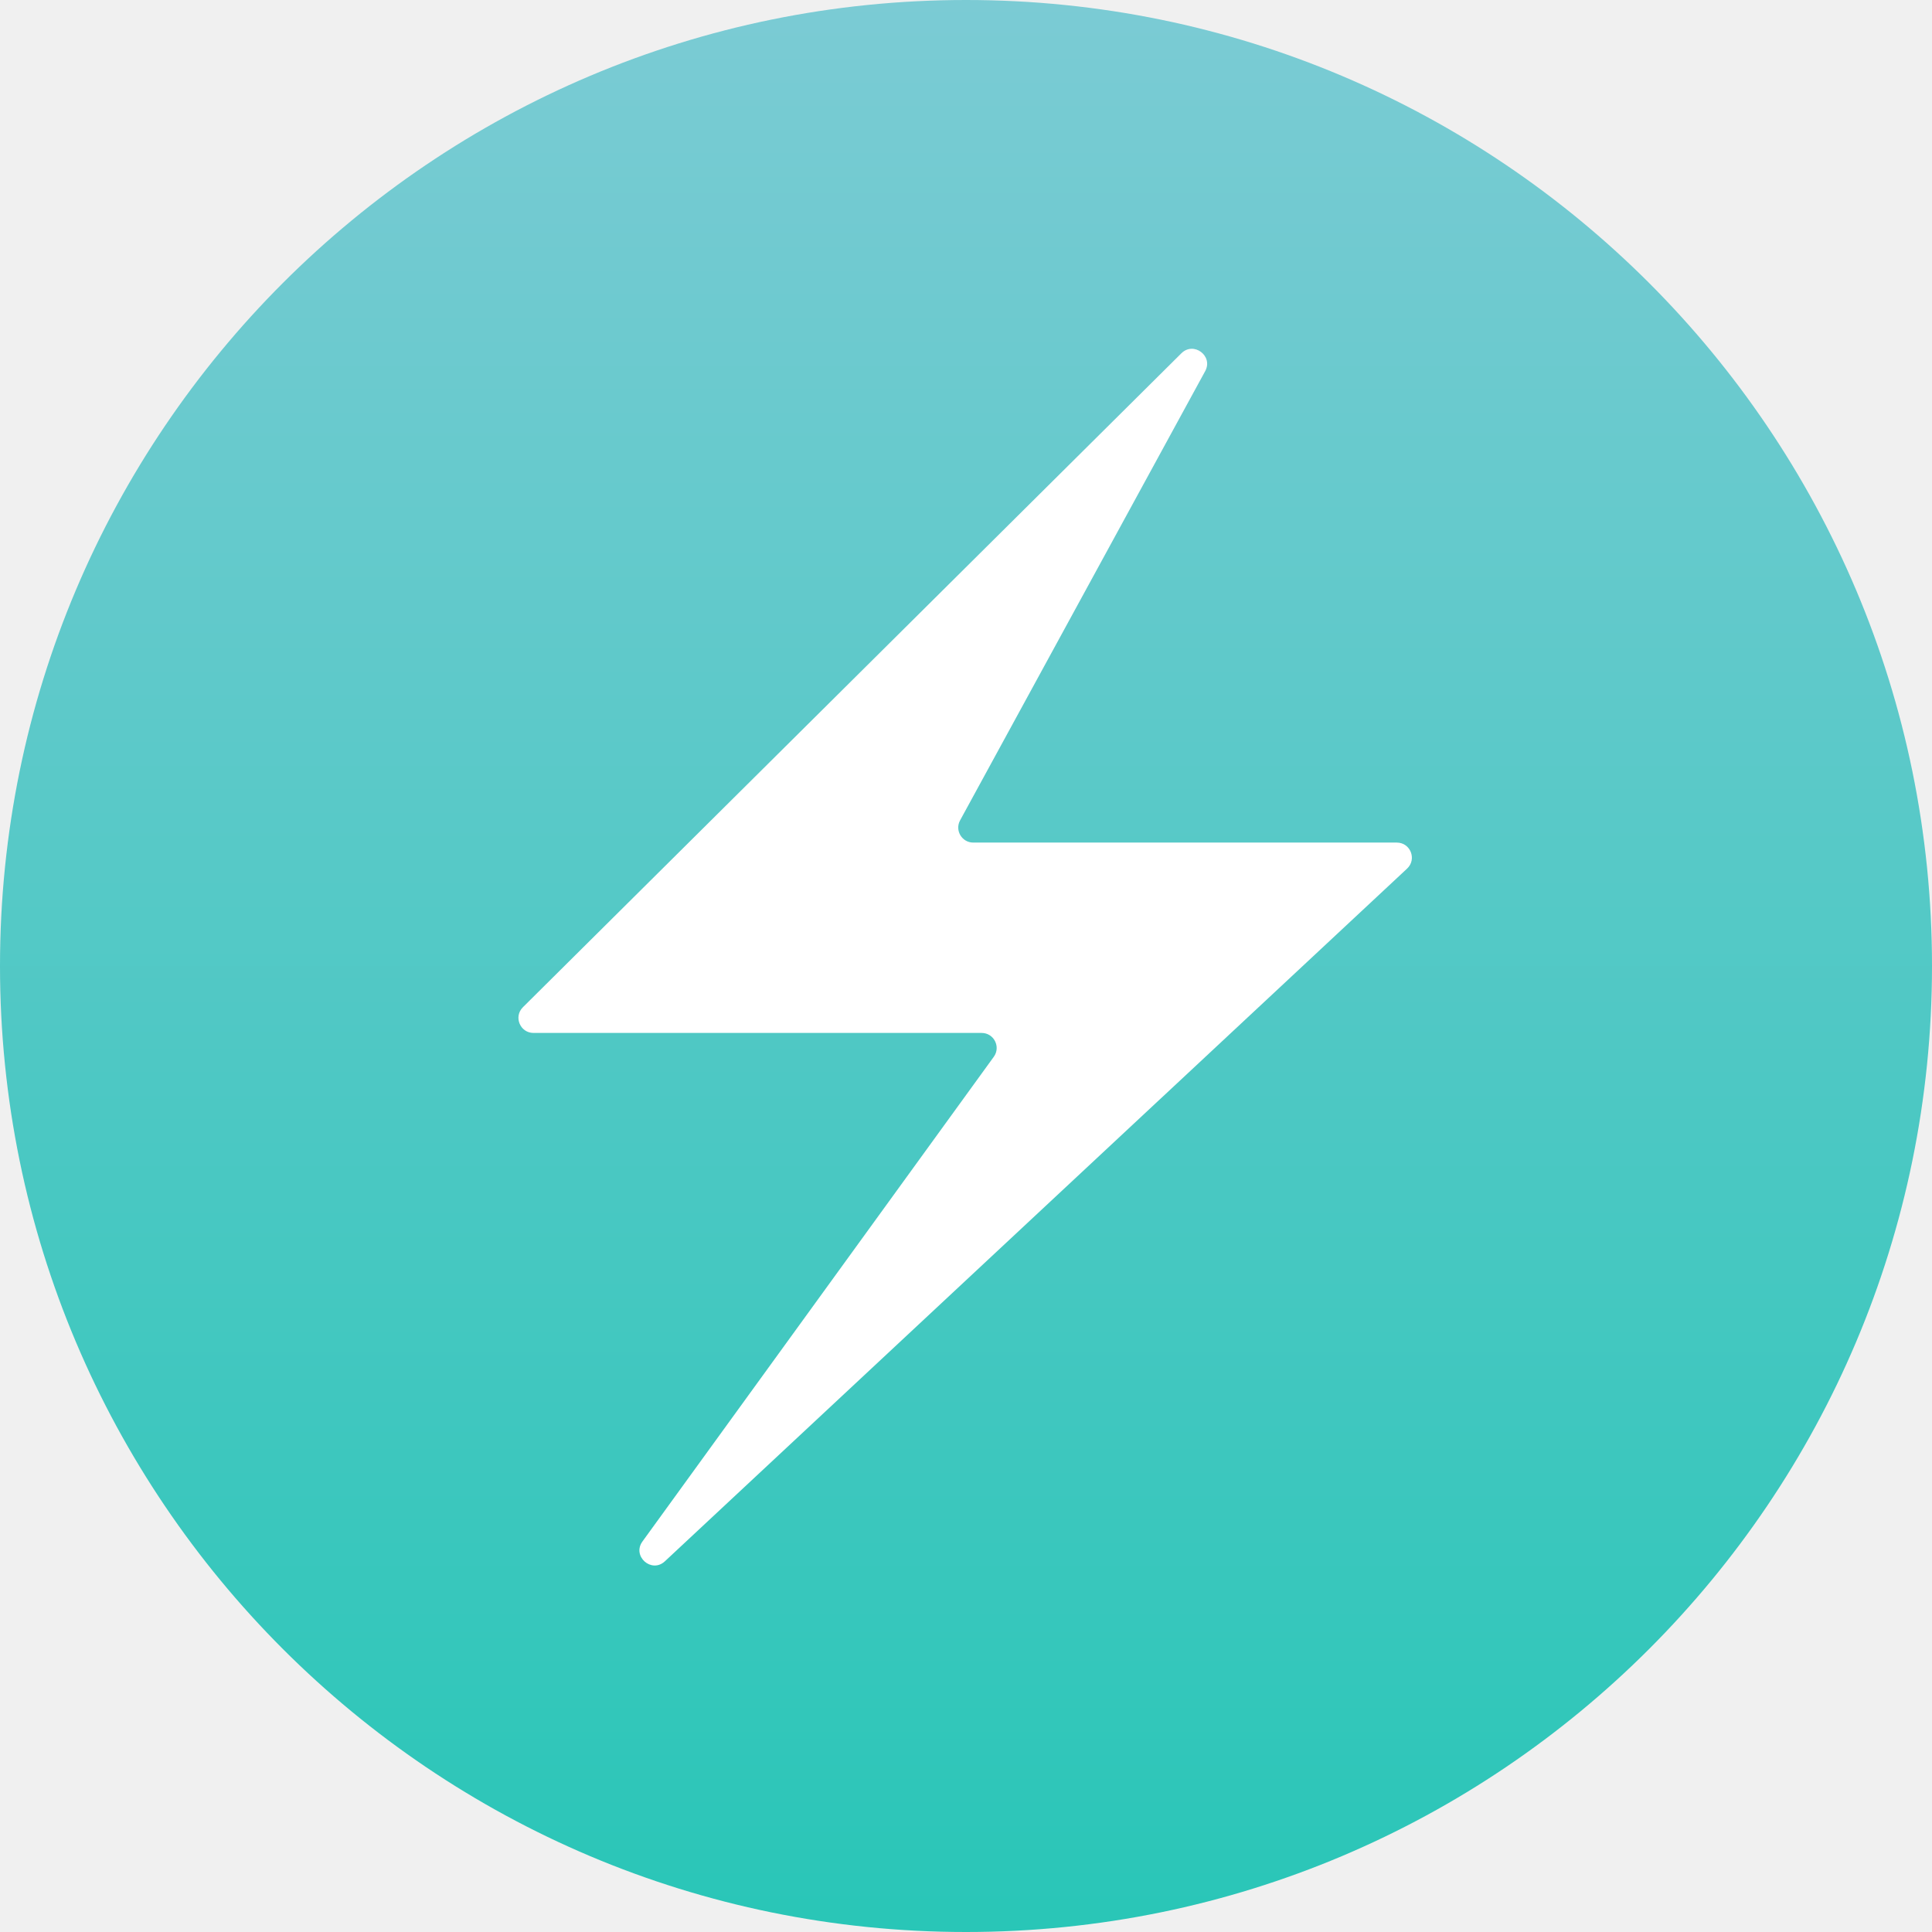
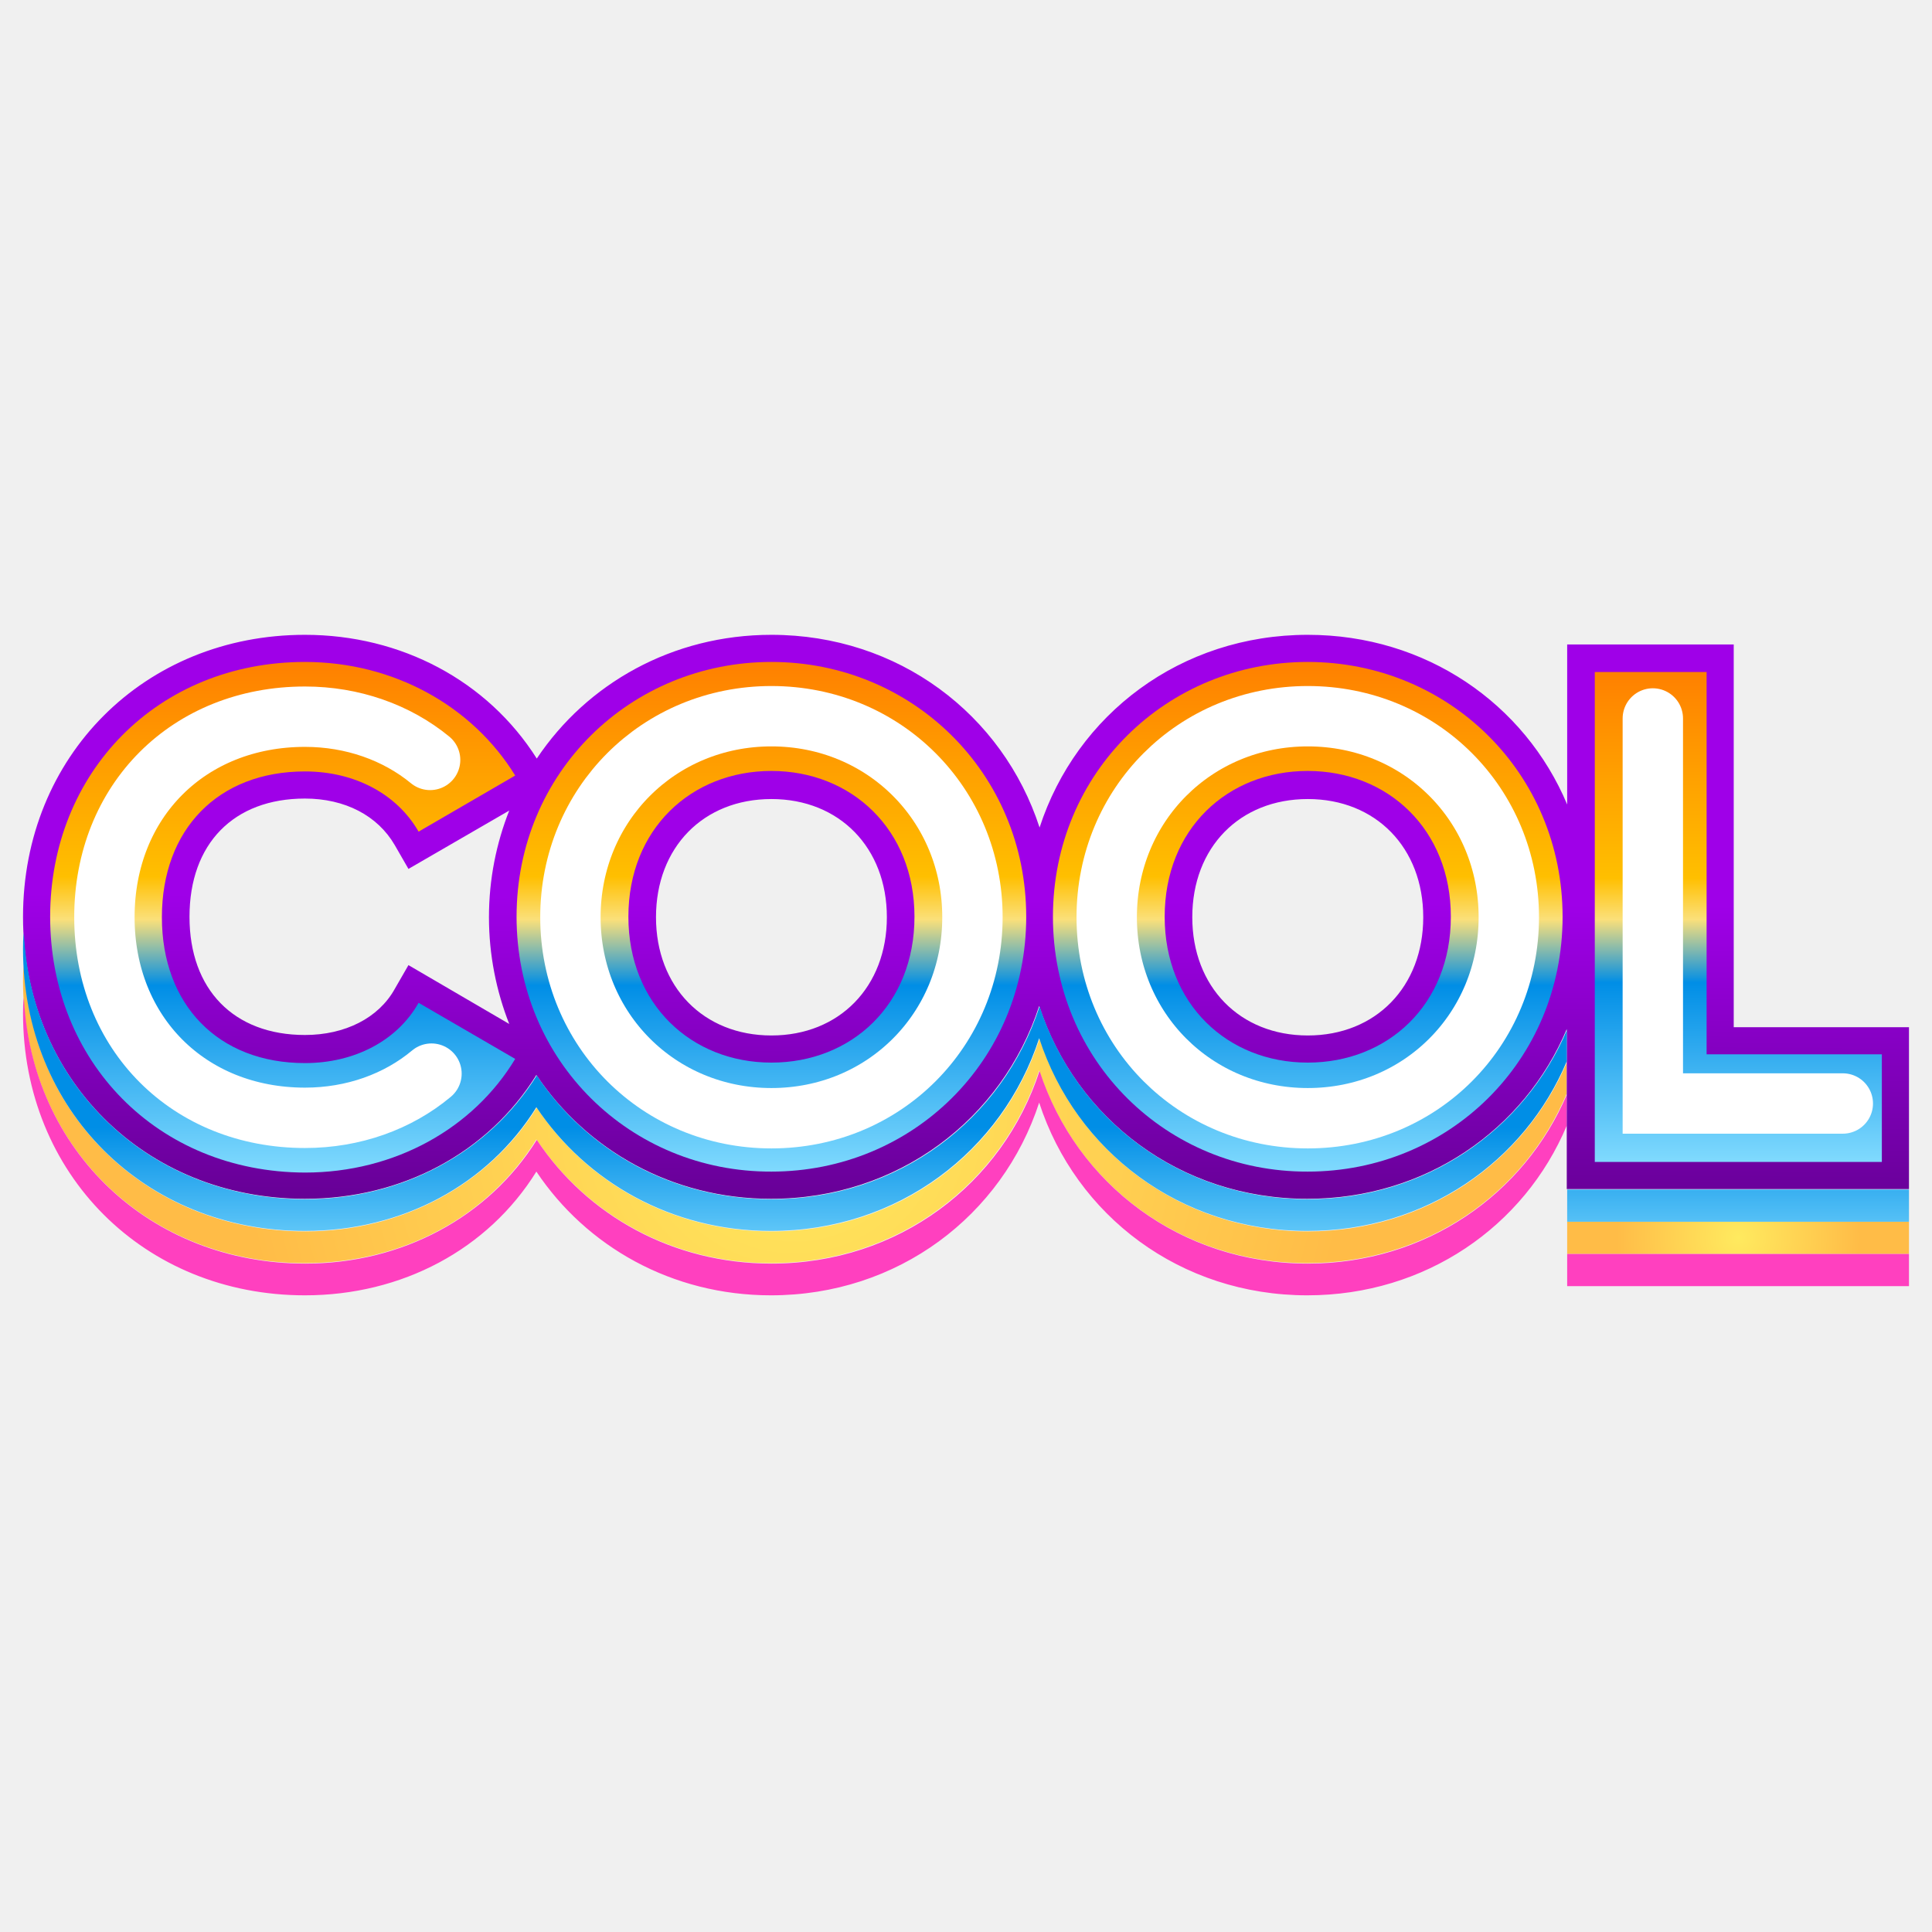
- <svg xmlns="http://www.w3.org/2000/svg" width="582" height="582" viewBox="0 0 582 582" fill="none">
-   <rect width="582" height="582" rx="291" fill="url(#paint0_linear)" />
-   <path d="M157.521 303.421L355.881 106.426C359.587 102.746 365.55 107.225 363.049 111.809L289.22 247.123C287.573 250.141 289.758 253.821 293.196 253.821H420.782C424.892 253.821 426.877 258.857 423.872 261.661L200.293 470.326C196.284 474.067 190.317 468.796 193.536 464.356L299.373 318.351C301.543 315.357 299.404 311.164 295.706 311.164H160.713C156.67 311.164 154.653 306.27 157.521 303.421Z" fill="white" />
+ <svg xmlns="http://www.w3.org/2000/svg" width="24" height="24" viewBox="0 0 24 24" fill="none">
+   <g clip-path="url(#clip0)">
+     <path d="M19.468 13.188C18.937 14.44 17.709 15.297 16.246 15.297C14.668 15.297 13.371 14.308 12.914 12.903C12.457 14.308 11.16 15.297 9.583 15.297C8.354 15.297 7.291 14.697 6.668 13.76C6.069 14.72 4.994 15.297 3.794 15.297C1.863 15.297 0.389 13.891 0.297 11.994C0.286 12.057 0.286 12.126 0.286 12.188C0.286 14.188 1.794 15.691 3.788 15.691C4.994 15.691 6.063 15.12 6.663 14.154C7.286 15.086 8.348 15.691 9.577 15.691C11.154 15.691 12.451 14.703 12.909 13.297C13.366 14.703 14.663 15.691 16.24 15.691C17.709 15.691 18.937 14.834 19.463 13.583V13.188H19.468Z" fill="url(#paint0_radial)" />
+     <path d="M23.714 15.177H19.468V15.577H23.714V15.177Z" fill="url(#paint1_radial)" />
+     <path d="M23.714 15.577H19.468V15.977H23.714V15.577Z" fill="url(#paint2_linear)" />
+     <path d="M19.468 13.588C18.937 14.84 17.709 15.697 16.246 15.697C14.668 15.697 13.371 14.708 12.914 13.303C12.457 14.708 11.16 15.697 9.583 15.697C8.354 15.697 7.291 15.097 6.668 14.16C6.069 15.12 4.994 15.697 3.794 15.697C1.863 15.697 0.389 14.291 0.297 12.394C0.286 12.457 0.286 12.525 0.286 12.588C0.286 14.588 1.794 16.091 3.788 16.091C4.994 16.091 6.063 15.52 6.663 14.554C7.286 15.486 8.348 16.091 9.577 16.091C11.154 16.091 12.451 15.103 12.909 13.697C13.366 15.103 14.663 16.091 16.24 16.091C17.709 16.091 18.937 15.234 19.463 13.983V13.588H19.468Z" fill="url(#paint3_linear)" />
+     <path d="M21.537 12.76V8.006H19.468V9.994C18.943 8.743 17.714 7.886 16.246 7.886C14.668 7.886 13.371 8.874 12.914 10.28C12.457 8.874 11.16 7.886 9.583 7.886C8.354 7.886 7.291 8.491 6.668 9.423C6.057 8.457 4.983 7.886 3.788 7.886C1.794 7.886 0.286 9.394 0.286 11.389C0.286 13.389 1.794 14.892 3.788 14.892C4.994 14.892 6.063 14.32 6.663 13.354C7.286 14.286 8.348 14.892 9.577 14.892C11.154 14.892 12.451 13.903 12.909 12.497C13.366 13.903 14.663 14.892 16.24 14.892C17.709 14.892 18.937 14.034 19.463 12.783V14.771H23.714V12.76H21.537ZM5.074 11.989L4.903 12.286C4.703 12.646 4.286 12.857 3.788 12.857C2.903 12.857 2.354 12.291 2.354 11.389C2.354 10.48 2.903 9.92 3.788 9.92C4.286 9.92 4.691 10.132 4.903 10.497L5.074 10.794L6.326 10.069C6.166 10.474 6.074 10.92 6.074 11.394C6.074 11.863 6.166 12.314 6.326 12.72L5.074 11.989ZM9.583 12.863C8.737 12.863 8.149 12.257 8.149 11.394C8.149 10.526 8.737 9.926 9.583 9.926C10.428 9.926 11.017 10.531 11.017 11.394C11.017 12.257 10.428 12.863 9.583 12.863ZM16.246 12.863C15.4 12.863 14.811 12.257 14.811 11.394C14.811 10.526 15.4 9.926 16.246 9.926C17.091 9.926 17.68 10.531 17.68 11.394C17.68 12.257 17.091 12.863 16.246 12.863Z" fill="url(#paint4_linear)" />
+     <path d="M0.623 11.388C0.623 9.6 1.954 8.223 3.789 8.223C4.891 8.223 5.869 8.771 6.4 9.634L5.2 10.331C4.931 9.863 4.406 9.583 3.789 9.583C2.709 9.583 2.011 10.303 2.011 11.394C2.011 12.48 2.709 13.206 3.789 13.206C4.406 13.206 4.937 12.925 5.2 12.457L6.4 13.154C5.88 14.017 4.903 14.566 3.789 14.566C1.954 14.56 0.623 13.183 0.623 11.388Z" fill="url(#paint5_linear)" />
+     <path d="M6.417 11.388C6.417 9.594 7.834 8.223 9.583 8.223C11.331 8.223 12.748 9.6 12.748 11.388C12.748 13.183 11.331 14.554 9.583 14.554C7.834 14.56 6.417 13.183 6.417 11.388ZM11.36 11.388C11.36 10.303 10.577 9.577 9.583 9.577C8.588 9.577 7.806 10.297 7.806 11.388C7.806 12.474 8.588 13.2 9.583 13.2C10.577 13.2 11.36 12.48 11.36 11.388Z" fill="url(#paint6_linear)" />
+     <path d="M23.377 13.097V14.434H19.811V8.348H21.2V13.097H23.377V13.097Z" fill="url(#paint7_linear)" />
+     <path d="M13.08 11.388C13.08 9.594 14.497 8.223 16.245 8.223C17.994 8.223 19.411 9.6 19.411 11.388C19.411 13.183 17.994 14.554 16.245 14.554C14.497 14.56 13.08 13.183 13.08 11.388ZM18.023 11.388C18.023 10.303 17.24 9.577 16.245 9.577C15.251 9.577 14.468 10.297 14.468 11.388C14.468 12.474 15.251 13.2 16.245 13.2C17.24 13.2 18.023 12.48 18.023 11.388Z" fill="url(#paint8_linear)" />
+     <path d="M9.583 13.937C8.154 13.937 7.04 12.817 7.04 11.394C7.04 9.965 8.16 8.851 9.583 8.851C11.006 8.851 12.126 9.971 12.126 11.394C12.126 12.817 11.011 13.937 9.583 13.937ZM9.583 8.943C8.211 8.943 7.137 10.017 7.137 11.388C7.137 12.76 8.211 13.834 9.583 13.834C10.954 13.834 12.029 12.76 12.029 11.388C12.029 10.017 10.954 8.943 9.583 8.943Z" fill="url(#paint9_linear)" />
+     <path d="M16.246 13.937C14.817 13.937 13.703 12.817 13.703 11.394C13.703 9.965 14.823 8.851 16.246 8.851C17.669 8.851 18.789 9.971 18.789 11.394C18.789 12.817 17.674 13.937 16.246 13.937ZM16.246 8.943C14.874 8.943 13.8 10.017 13.8 11.388C13.8 12.76 14.874 13.834 16.246 13.834C17.617 13.834 18.692 12.76 18.692 11.388C18.692 10.017 17.617 8.943 16.246 8.943Z" fill="url(#paint10_linear)" />
+     <path d="M22.909 13.759H20.486V8.908C20.486 8.879 20.509 8.862 20.532 8.862C20.56 8.862 20.577 8.885 20.577 8.908V13.662H22.903C22.932 13.662 22.949 13.685 22.949 13.708C22.96 13.737 22.937 13.759 22.909 13.759Z" fill="url(#paint11_linear)" />
+     <path d="M3.789 13.931C2.32 13.931 1.251 12.863 1.251 11.394C1.251 9.926 2.32 8.857 3.789 8.857C4.383 8.857 4.949 9.057 5.383 9.417C5.406 9.434 5.406 9.468 5.389 9.486C5.371 9.503 5.343 9.508 5.32 9.491C4.903 9.143 4.36 8.954 3.789 8.954C2.371 8.954 1.349 9.983 1.349 11.394C1.349 12.811 2.377 13.834 3.789 13.834C4.366 13.834 4.909 13.646 5.32 13.303C5.343 13.286 5.371 13.286 5.389 13.308C5.406 13.331 5.406 13.36 5.383 13.377C4.954 13.731 4.389 13.931 3.789 13.931Z" fill="url(#paint12_linear)" />
+     <path d="M9.583 8.897C8.183 8.897 7.086 9.994 7.086 11.394C7.086 12.794 8.183 13.891 9.583 13.891C10.983 13.891 12.08 12.794 12.08 11.394C12.08 9.994 10.983 8.897 9.583 8.897Z" stroke="white" stroke-width="0.75" stroke-miterlimit="10" stroke-linecap="round" />
+     <path d="M16.246 8.897C14.846 8.897 13.748 9.994 13.748 11.394C13.748 12.794 14.846 13.891 16.246 13.891C17.646 13.891 18.743 12.794 18.743 11.394C18.743 9.994 17.646 8.897 16.246 8.897Z" stroke="white" stroke-width="0.75" stroke-miterlimit="10" />
+     <path d="M20.532 8.925V13.708H22.892" stroke="white" stroke-width="0.75" stroke-miterlimit="10" stroke-linecap="round" />
+     <path d="M5.343 9.44C4.926 9.097 4.377 8.903 3.789 8.903C2.343 8.903 1.297 9.949 1.297 11.394C1.297 12.834 2.343 13.886 3.789 13.886C4.389 13.886 4.943 13.686 5.36 13.337" stroke="white" stroke-width="0.75" stroke-miterlimit="10" stroke-linecap="round" />
+     <path d="M23.714 14.777H19.468V15.177H23.714V14.777Z" fill="url(#paint13_linear)" />
+     <path d="M19.468 12.789C18.937 14.04 17.709 14.897 16.246 14.897C14.668 14.897 13.371 13.909 12.914 12.503C12.457 13.909 11.16 14.897 9.583 14.897C8.354 14.897 7.291 14.297 6.668 13.36C6.069 14.32 4.994 14.897 3.794 14.897C1.863 14.897 0.389 13.491 0.297 11.594C0.286 11.657 0.286 11.726 0.286 11.789C0.286 13.789 1.794 15.291 3.788 15.291C4.994 15.291 6.063 14.72 6.663 13.754C7.286 14.686 8.348 15.291 9.577 15.291C11.154 15.291 12.451 14.303 12.909 12.897C13.366 14.303 14.663 15.291 16.24 15.291C17.709 15.291 18.937 14.434 19.463 13.183V12.789H19.468Z" fill="url(#paint14_linear)" />
+   </g>
  <defs>
-     <linearGradient id="paint0_linear" x1="291" y1="0" x2="291" y2="582" gradientUnits="userSpaceOnUse">
-       <stop stop-color="#7BCBD4" />
-       <stop offset="1" stop-color="#29C6B7" />
+     <radialGradient id="paint0_radial" cx="0" cy="0" r="1" gradientUnits="userSpaceOnUse" gradientTransform="translate(9.87802 13.8435) scale(6.90817)">
+       <stop stop-color="#FFEA5F" />
+       <stop offset="1" stop-color="#FFBC47" />
+     </radialGradient>
+     <radialGradient id="paint1_radial" cx="0" cy="0" r="1" gradientUnits="userSpaceOnUse" gradientTransform="translate(21.5923 15.3741) scale(1.50707)">
+       <stop stop-color="#FFEA5F" />
+       <stop offset="1" stop-color="#FFBC47" />
+     </radialGradient>
+     <linearGradient id="paint2_linear" x1="21.592" y1="14.609" x2="21.592" y2="17.48" gradientUnits="userSpaceOnUse">
+       <stop offset="0.254" stop-color="#FF40BF" />
+       <stop offset="1" stop-color="#FF40BF" />
    </linearGradient>
+     <linearGradient id="paint3_linear" x1="9.878" y1="14.609" x2="9.878" y2="17.48" gradientUnits="userSpaceOnUse">
+       <stop offset="0.254" stop-color="#FF40BF" />
+       <stop offset="1" stop-color="#FF40BF" />
+     </linearGradient>
+     <linearGradient id="paint4_linear" x1="12.014" y1="11.178" x2="11.937" y2="21.768" gradientUnits="userSpaceOnUse">
+       <stop stop-color="#9F00E8" />
+       <stop offset="1" />
+     </linearGradient>
+     <linearGradient id="paint5_linear" x1="3.512" y1="8.224" x2="3.512" y2="14.558" gradientUnits="userSpaceOnUse">
+       <stop stop-color="#FF8000" />
+       <stop offset="0.421" stop-color="#FFBF00" />
+       <stop offset="0.505" stop-color="#FBE07A" />
+       <stop offset="0.634" stop-color="#008EE6" />
+       <stop offset="1" stop-color="#80DAFE" />
+     </linearGradient>
+     <linearGradient id="paint6_linear" x1="9.583" y1="8.224" x2="9.583" y2="14.558" gradientUnits="userSpaceOnUse">
+       <stop stop-color="#FF8000" />
+       <stop offset="0.421" stop-color="#FFBF00" />
+       <stop offset="0.505" stop-color="#FBE07A" />
+       <stop offset="0.634" stop-color="#008EE6" />
+       <stop offset="1" stop-color="#80DAFE" />
+     </linearGradient>
+     <linearGradient id="paint7_linear" x1="21.592" y1="8.345" x2="21.592" y2="14.436" gradientUnits="userSpaceOnUse">
+       <stop stop-color="#FF8000" />
+       <stop offset="0.421" stop-color="#FFBF00" />
+       <stop offset="0.505" stop-color="#FBE07A" />
+       <stop offset="0.634" stop-color="#008EE6" />
+       <stop offset="1" stop-color="#80DAFE" />
+     </linearGradient>
+     <linearGradient id="paint8_linear" x1="16.245" y1="8.224" x2="16.245" y2="14.558" gradientUnits="userSpaceOnUse">
+       <stop stop-color="#FF8000" />
+       <stop offset="0.421" stop-color="#FFBF00" />
+       <stop offset="0.505" stop-color="#FBE07A" />
+       <stop offset="0.634" stop-color="#008EE6" />
+       <stop offset="1" stop-color="#80DAFE" />
+     </linearGradient>
+     <linearGradient id="paint9_linear" x1="9.583" y1="12.116" x2="9.583" y2="1.614" gradientUnits="userSpaceOnUse">
+       <stop stop-color="white" />
+       <stop offset="1" stop-color="#FF40BF" />
+     </linearGradient>
+     <linearGradient id="paint10_linear" x1="16.245" y1="12.116" x2="16.245" y2="1.614" gradientUnits="userSpaceOnUse">
+       <stop stop-color="white" />
+       <stop offset="1" stop-color="#FF40BF" />
+     </linearGradient>
+     <linearGradient id="paint11_linear" x1="21.722" y1="12.093" x2="21.722" y2="1.45" gradientUnits="userSpaceOnUse">
+       <stop stop-color="white" />
+       <stop offset="1" stop-color="#FF40BF" />
+     </linearGradient>
+     <linearGradient id="paint12_linear" x1="3.328" y1="12.116" x2="3.328" y2="1.614" gradientUnits="userSpaceOnUse">
+       <stop stop-color="white" />
+       <stop offset="1" stop-color="#FF40BF" />
+     </linearGradient>
+     <linearGradient id="paint13_linear" x1="21.592" y1="13.38" x2="21.592" y2="15.766" gradientUnits="userSpaceOnUse">
+       <stop offset="0.26" stop-color="#008EE6" />
+       <stop offset="1" stop-color="#80DAFE" />
+     </linearGradient>
+     <linearGradient id="paint14_linear" x1="9.878" y1="13.381" x2="9.878" y2="15.766" gradientUnits="userSpaceOnUse">
+       <stop offset="0.26" stop-color="#008EE6" />
+       <stop offset="1" stop-color="#80DAFE" />
+     </linearGradient>
+     <clipPath id="clip0">
+       <rect width="23.429" height="8.211" fill="white" transform="translate(0.285645 7.88574)" />
+     </clipPath>
  </defs>
</svg>
